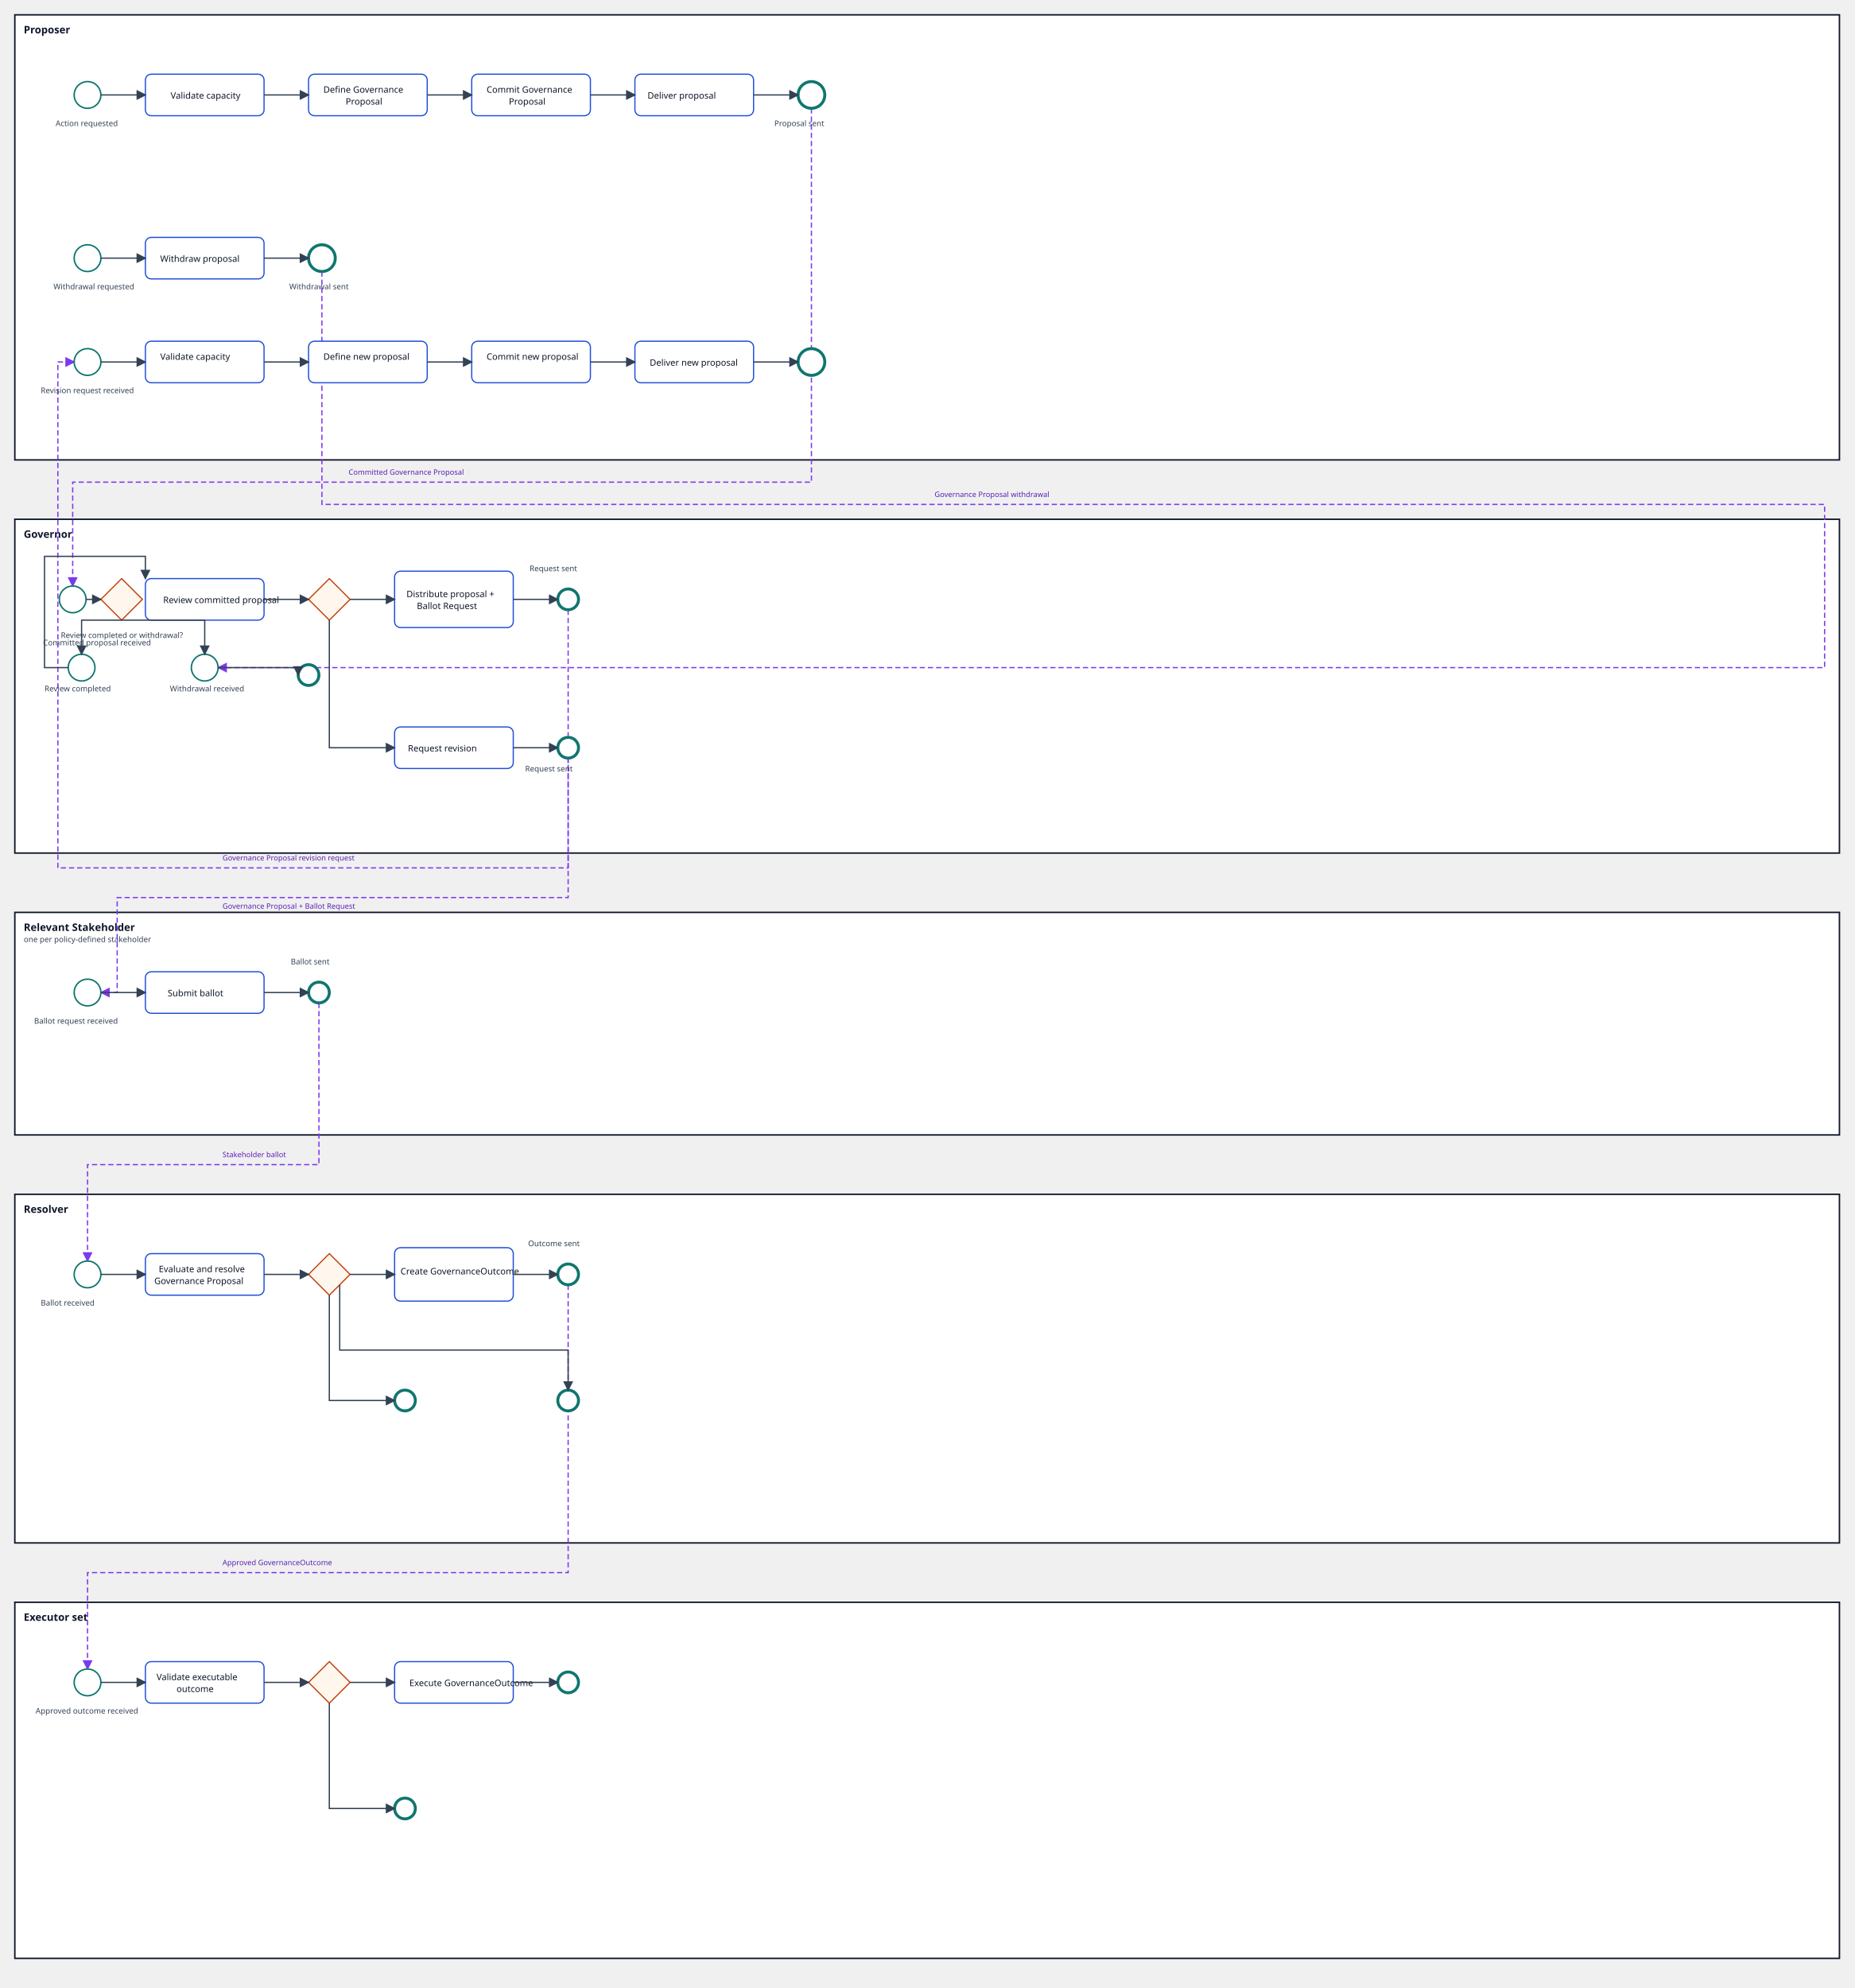
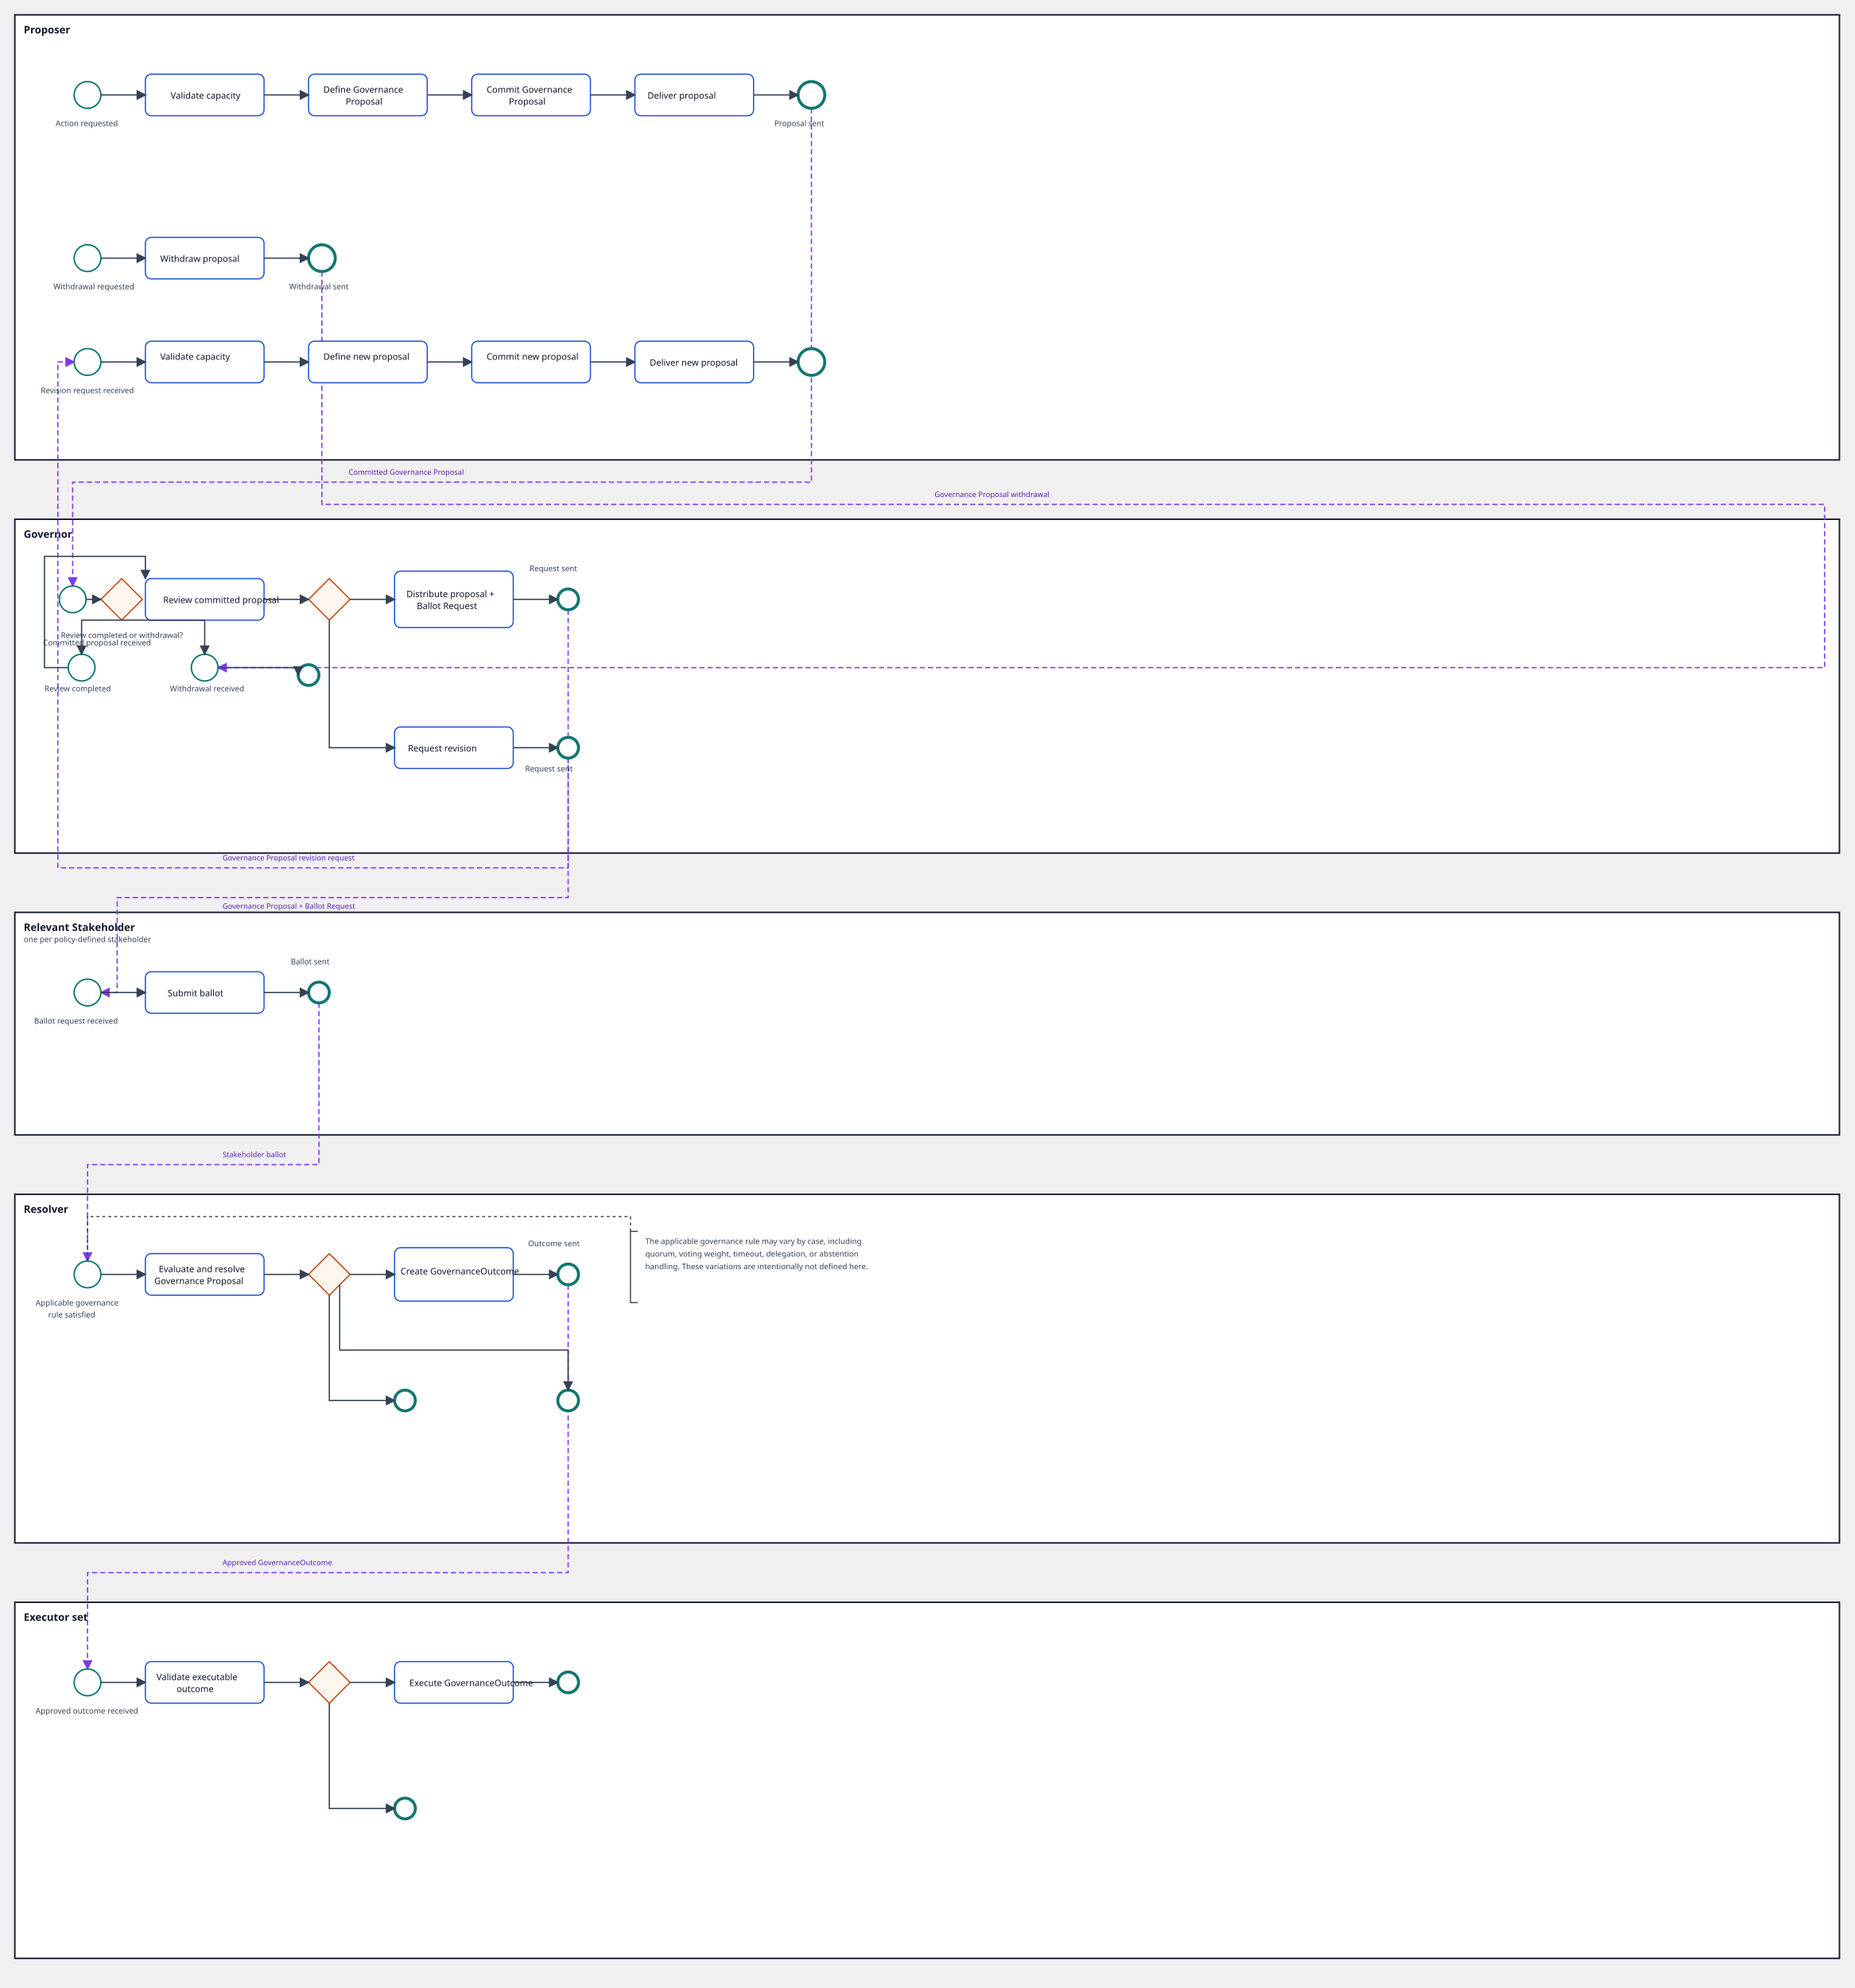
<svg xmlns="http://www.w3.org/2000/svg" viewBox="0 0 2500 2680" width="2500" height="2680" role="img" aria-labelledby="title desc">
  <defs>
    <marker id="arrow" markerWidth="8" markerHeight="8" refX="7" refY="4" orient="auto">
      <path d="M0 0L8 4L0 8Z" fill="#334155" />
    </marker>
    <marker id="message-arrow" markerWidth="8" markerHeight="8" refX="7" refY="4" orient="auto">
      <path d="M0 0L8 4L0 8Z" fill="#7c3aed" />
    </marker>
    <style>.pool{fill:#fff;stroke:#0f172a;stroke-width:2}.task{fill:#fff;stroke:#1d4ed8;stroke-width:1.6}.event{fill:#fff;stroke:#0f766e;stroke-width:2}.end{stroke-width:4}.gateway{fill:#fff7ed;stroke:#c2410c;stroke-width:1.6}.flow{fill:none;stroke:#334155;stroke-width:1.7;marker-end:url(#arrow)}.message{fill:none;stroke:#7c3aed;stroke-width:1.7;stroke-dasharray:7 4;marker-end:url(#message-arrow)}.t{font:12px sans-serif;fill:#0f172a}.s{font:10.5px sans-serif;fill:#334155}.poolname{font:bold 14px sans-serif;fill:#0f172a}.label{font:10px sans-serif;fill:#5b21b6}</style>
  </defs>
  <g id="DI_Proposer">
    <rect class="pool" x="20" y="20" width="2460" height="600" />
    <text class="poolname" x="32" y="45">Proposer</text>
  </g>
  <g id="DI_Governor">
    <rect class="pool" x="20" y="700" width="2460" height="450" />
    <text class="poolname" x="32" y="725">Governor</text>
  </g>
  <g id="DI_Stakeholder">
    <rect class="pool" x="20" y="1230" width="2460" height="300" />
    <text class="poolname" x="32" y="1255">Relevant Stakeholder</text>
    <text class="s" x="32" y="1270">one per policy-defined stakeholder</text>
  </g>
  <g id="DI_Resolver">
    <rect class="pool" x="20" y="1610" width="2460" height="470" />
    <text class="poolname" x="32" y="1635">Resolver</text>
  </g>
  <g id="DI_Executor">
    <rect class="pool" x="20" y="2160" width="2460" height="480" />
    <text class="poolname" x="32" y="2185">Executor set</text>
  </g>
  <path id="DI_MF_Proposal" class="message" d="M1094,146L1094,650L98,650L98,790" />
  <text class="label" x="470" y="640">Committed Governance Proposal</text>
  <path id="DI_MF_Withdrawal" class="message" d="M434,366L434,680L2460,680L2460,900L294,900" />
  <text class="label" x="1260" y="670">Governance Proposal withdrawal</text>
  <path id="DI_MF_Revision" class="message" d="M766,1022L766,1170L78,1170L78,488L100,488" />
  <text class="label" x="300" y="1160">Governance Proposal revision request</text>
  <path id="DI_MF_BallotRequest" class="message" d="M766,822L766,1210L158,1210L158,1338L136,1338" />
  <text class="label" x="300" y="1225">Governance Proposal + Ballot Request</text>
  <path id="DI_MF_Ballot" class="message" d="M430,1352L430,1570L118,1570L118,1700" />
  <text class="label" x="300" y="1560">Stakeholder ballot</text>
  <path id="DI_MF_Outcome" class="message" d="M766,1732L766,2120L118,2120L118,2250" />
  <text class="label" x="300" y="2110">Approved GovernanceOutcome</text>
  <g id="DI_Start_Action">
    <circle class="event" cx="118" cy="128" r="18" />
    <text class="s" x="75" y="170">Action requested</text>
  </g>
  <g id="DI_Task_ValidateCapacity">
    <rect class="task" x="196" y="100" width="160" height="56" rx="8" />
    <text class="t" x="230" y="133">Validate capacity</text>
  </g>
  <g id="DI_Task_Define">
    <rect class="task" x="416" y="100" width="160" height="56" rx="8" />
    <text class="t" x="436" y="125">Define Governance</text>
    <text class="t" x="466" y="141">Proposal</text>
  </g>
  <g id="DI_Task_Commit">
    <rect class="task" x="636" y="100" width="160" height="56" rx="8" />
    <text class="t" x="656" y="125">Commit Governance</text>
    <text class="t" x="686" y="141">Proposal</text>
  </g>
  <g id="DI_Task_Deliver">
    <rect class="task" x="856" y="100" width="160" height="56" rx="8" />
    <text class="t" x="873" y="133">Deliver proposal</text>
  </g>
  <g id="DI_End_ProposalSent">
    <circle class="event end" cx="1094" cy="128" r="18" />
    <text class="s" x="1044" y="170">Proposal sent</text>
  </g>
  <g id="DI_Start_Withdraw">
    <circle class="event" cx="118" cy="348" r="18" />
    <text class="s" x="72" y="390">Withdrawal requested</text>
  </g>
  <g id="DI_Task_Withdraw">
    <rect class="task" x="196" y="320" width="160" height="56" rx="8" />
    <text class="t" x="216" y="353">Withdraw proposal</text>
  </g>
  <g id="DI_End_WithdrawalSent">
    <circle class="event end" cx="434" cy="348" r="18" />
    <text class="s" x="390" y="390">Withdrawal sent</text>
  </g>
  <g id="DI_Start_Revision">
    <circle class="event" cx="118" cy="488" r="18" />
    <text class="s" x="55" y="530">Revision request received</text>
  </g>
  <g id="DI_Task_RevisionValidate">
    <rect class="task" x="196" y="460" width="160" height="56" rx="8" />
    <text class="t" x="216" y="485">Validate capacity</text>
  </g>
  <g id="DI_Task_RevisionDefine">
    <rect class="task" x="416" y="460" width="160" height="56" rx="8" />
    <text class="t" x="436" y="485">Define new proposal</text>
  </g>
  <g id="DI_Task_RevisionCommit">
    <rect class="task" x="636" y="460" width="160" height="56" rx="8" />
    <text class="t" x="656" y="485">Commit new proposal</text>
  </g>
  <g id="DI_Task_RevisionDeliver">
    <rect class="task" x="856" y="460" width="160" height="56" rx="8" />
    <text class="t" x="876" y="493">Deliver new proposal</text>
  </g>
  <g id="DI_End_RevisionDelivered">
    <circle class="event end" cx="1094" cy="488" r="18" />
  </g>
  <g id="DI_Start_Proposal">
    <circle class="event" cx="98" cy="808" r="18" />
    <text class="s" x="58" y="870">Committed proposal received</text>
  </g>
  <g id="DI_Gateway_ReviewOrWithdrawal">
    <polygon class="gateway" points="164,780 192,808 164,836 136,808" />
    <text class="s" x="82" y="860">Review completed or withdrawal?</text>
  </g>
  <g id="DI_Catch_ReviewCompleted">
    <circle class="event" cx="110" cy="900" r="18" />
    <text class="s" x="60" y="932">Review completed</text>
  </g>
  <g id="DI_Catch_Withdrawal">
    <circle class="event" cx="276" cy="900" r="18" />
    <text class="s" x="229" y="932">Withdrawal received</text>
  </g>
  <g id="DI_Task_Review">
    <rect class="task" x="196" y="780" width="160" height="56" rx="8" />
    <text class="t" x="220" y="813">Review committed proposal</text>
  </g>
  <g id="DI_End_Withdrawn">
    <circle class="event end" cx="416" cy="910" r="14" />
  </g>
  <g id="DI_Gateway_Approved">
    <polygon class="gateway" points="444,780 472,808 444,836 416,808" />
  </g>
  <g id="DI_Task_Distribute">
    <rect class="task" x="532" y="770" width="160" height="76" rx="8" />
    <text class="t" x="548" y="805">Distribute proposal +</text>
    <text class="t" x="562" y="821">Ballot Request</text>
  </g>
  <g id="DI_End_BallotRequestSent">
    <circle class="event end" cx="766" cy="808" r="14" />
    <text class="s" x="714" y="770">Request sent</text>
  </g>
  <g id="DI_Task_RequestRevision">
    <rect class="task" x="532" y="980" width="160" height="56" rx="8" />
    <text class="t" x="550" y="1013">Request revision</text>
  </g>
  <g id="DI_End_RevisionRequestSent">
    <circle class="event end" cx="766" cy="1008" r="14" />
    <text class="s" x="708" y="1040">Request sent</text>
  </g>
  <g id="DI_Start_BallotRequest">
    <circle class="event" cx="118" cy="1338" r="18" />
    <text class="s" x="46" y="1380">Ballot request received</text>
  </g>
  <g id="DI_Task_SubmitBallot">
    <rect class="task" x="196" y="1310" width="160" height="56" rx="8" />
    <text class="t" x="226" y="1343">Submit ballot</text>
  </g>
  <g id="DI_End_BallotSent">
    <circle class="event end" cx="430" cy="1338" r="14" />
    <text class="s" x="392" y="1300">Ballot sent</text>
  </g>
  <g id="DI_Start_Ballot">
    <circle class="event" cx="118" cy="1718" r="18" />
-     <text class="s" x="55" y="1760">Ballot received</text>
+     <text class="s" x="48" y="1760">Applicable governance</text>
+     <text class="s" x="65" y="1776">rule satisfied</text>
  </g>
  <g id="DI_Task_Resolve">
    <rect class="task" x="196" y="1690" width="160" height="56" rx="8" />
    <text class="t" x="214" y="1715">Evaluate and resolve</text>
    <text class="t" x="208" y="1731">Governance Proposal</text>
  </g>
  <g id="DI_Gateway_Verdict">
    <polygon class="gateway" points="444,1690 472,1718 444,1746 416,1718" />
  </g>
  <g id="DI_Task_CreateOutcome">
    <rect class="task" x="532" y="1682" width="160" height="72" rx="8" />
    <text class="t" x="540" y="1718">Create GovernanceOutcome</text>
  </g>
  <g id="DI_End_OutcomeSent">
    <circle class="event end" cx="766" cy="1718" r="14" />
    <text class="s" x="712" y="1680">Outcome sent</text>
  </g>
  <g id="DI_End_Rejected">
    <circle class="event end" cx="546" cy="1888" r="14" />
  </g>
  <g id="DI_End_Lapsed">
    <circle class="event end" cx="766" cy="1888" r="14" />
  </g>
+   <g id="DI_Annotation_ApplicableGovernanceRule">
+     <path d="M860,1660 H850 V1756 H860" fill="none" stroke="#334155" stroke-width="1.5" />
+     <text class="s" x="870" y="1677">The applicable governance rule may vary by case, including</text>
+     <text class="s" x="870" y="1694">quorum, voting weight, timeout, delegation, or abstention</text>
+     <text class="s" x="870" y="1711">handling. These variations are intentionally not defined here.</text>
+   </g>
+   <path id="DI_Assoc_ApplicableGovernanceRule" d="M118,1700 L118,1640 L850,1640 L850,1660" fill="none" stroke="#334155" stroke-width="1.5" stroke-dasharray="4 4" />
  <g id="DI_Start_Outcome">
    <circle class="event" cx="118" cy="2268" r="18" />
    <text class="s" x="48" y="2310">Approved outcome received</text>
  </g>
  <g id="DI_Task_ValidateExecution">
    <rect class="task" x="196" y="2240" width="160" height="56" rx="8" />
    <text class="t" x="211" y="2265">Validate executable</text>
    <text class="t" x="238" y="2281">outcome</text>
  </g>
  <g id="DI_Gateway_Execute">
    <polygon class="gateway" points="444,2240 472,2268 444,2296 416,2268" />
  </g>
  <g id="DI_Task_Execute">
    <rect class="task" x="532" y="2240" width="160" height="56" rx="8" />
    <text class="t" x="552" y="2273">Execute GovernanceOutcome</text>
  </g>
  <g id="DI_End_Executed">
    <circle class="event end" cx="766" cy="2268" r="14" />
  </g>
  <g id="DI_End_Expired">
    <circle class="event end" cx="546" cy="2438" r="14" />
  </g>
  <path id="DI_P1" class="flow" d="M136,128L196,128" />
  <path id="DI_P2" class="flow" d="M356,128L416,128" />
  <path id="DI_P3" class="flow" d="M576,128L636,128" />
  <path id="DI_P4" class="flow" d="M796,128L856,128" />
  <path id="DI_P5" class="flow" d="M1016,128L1076,128" />
  <path id="DI_P6" class="flow" d="M136,348L196,348" />
  <path id="DI_P7" class="flow" d="M356,348L416,348" />
  <path id="DI_P8" class="flow" d="M136,488L196,488" />
  <path id="DI_P9" class="flow" d="M356,488L416,488" />
  <path id="DI_P10" class="flow" d="M576,488L636,488" />
  <path id="DI_P11" class="flow" d="M796,488L856,488" />
  <path id="DI_P12" class="flow" d="M1016,488L1076,488" />
  <path id="DI_G1" class="flow" d="M116,808L136,808" />
  <path id="DI_GW1" class="flow" d="M164,836L110,836L110,882" />
  <path id="DI_GW2" class="flow" d="M164,836L276,836L276,882" />
  <path id="DI_GW3" class="flow" d="M92,900L60,900L60,750L196,750L196,780" />
  <path id="DI_GW4" class="flow" d="M294,900L402,900L402,910" />
  <path id="DI_G2" class="flow" d="M356,808L416,808" />
  <path id="DI_G4" class="flow" d="M472,808L532,808" />
  <path id="DI_G5" class="flow" d="M444,836L444,1008L532,1008" />
  <path id="DI_G6" class="flow" d="M692,808L752,808" />
  <path id="DI_G7" class="flow" d="M692,1008L752,1008" />
  <path id="DI_S1" class="flow" d="M136,1338L196,1338" />
  <path id="DI_S2" class="flow" d="M356,1338L416,1338" />
  <path id="DI_R1" class="flow" d="M136,1718L196,1718" />
  <path id="DI_R2" class="flow" d="M356,1718L416,1718" />
  <path id="DI_R3" class="flow" d="M472,1718L532,1718" />
  <path id="DI_R4" class="flow" d="M444,1746L444,1888L532,1888" />
  <path id="DI_R5" class="flow" d="M458,1732L458,1820L766,1820L766,1874" />
  <path id="DI_R6" class="flow" d="M692,1718L752,1718" />
  <path id="DI_E1" class="flow" d="M136,2268L196,2268" />
  <path id="DI_E2" class="flow" d="M356,2268L416,2268" />
  <path id="DI_E3" class="flow" d="M472,2268L532,2268" />
  <path id="DI_E4" class="flow" d="M444,2296L444,2438L532,2438" />
  <path id="DI_E5" class="flow" d="M692,2268L752,2268" />
</svg>
